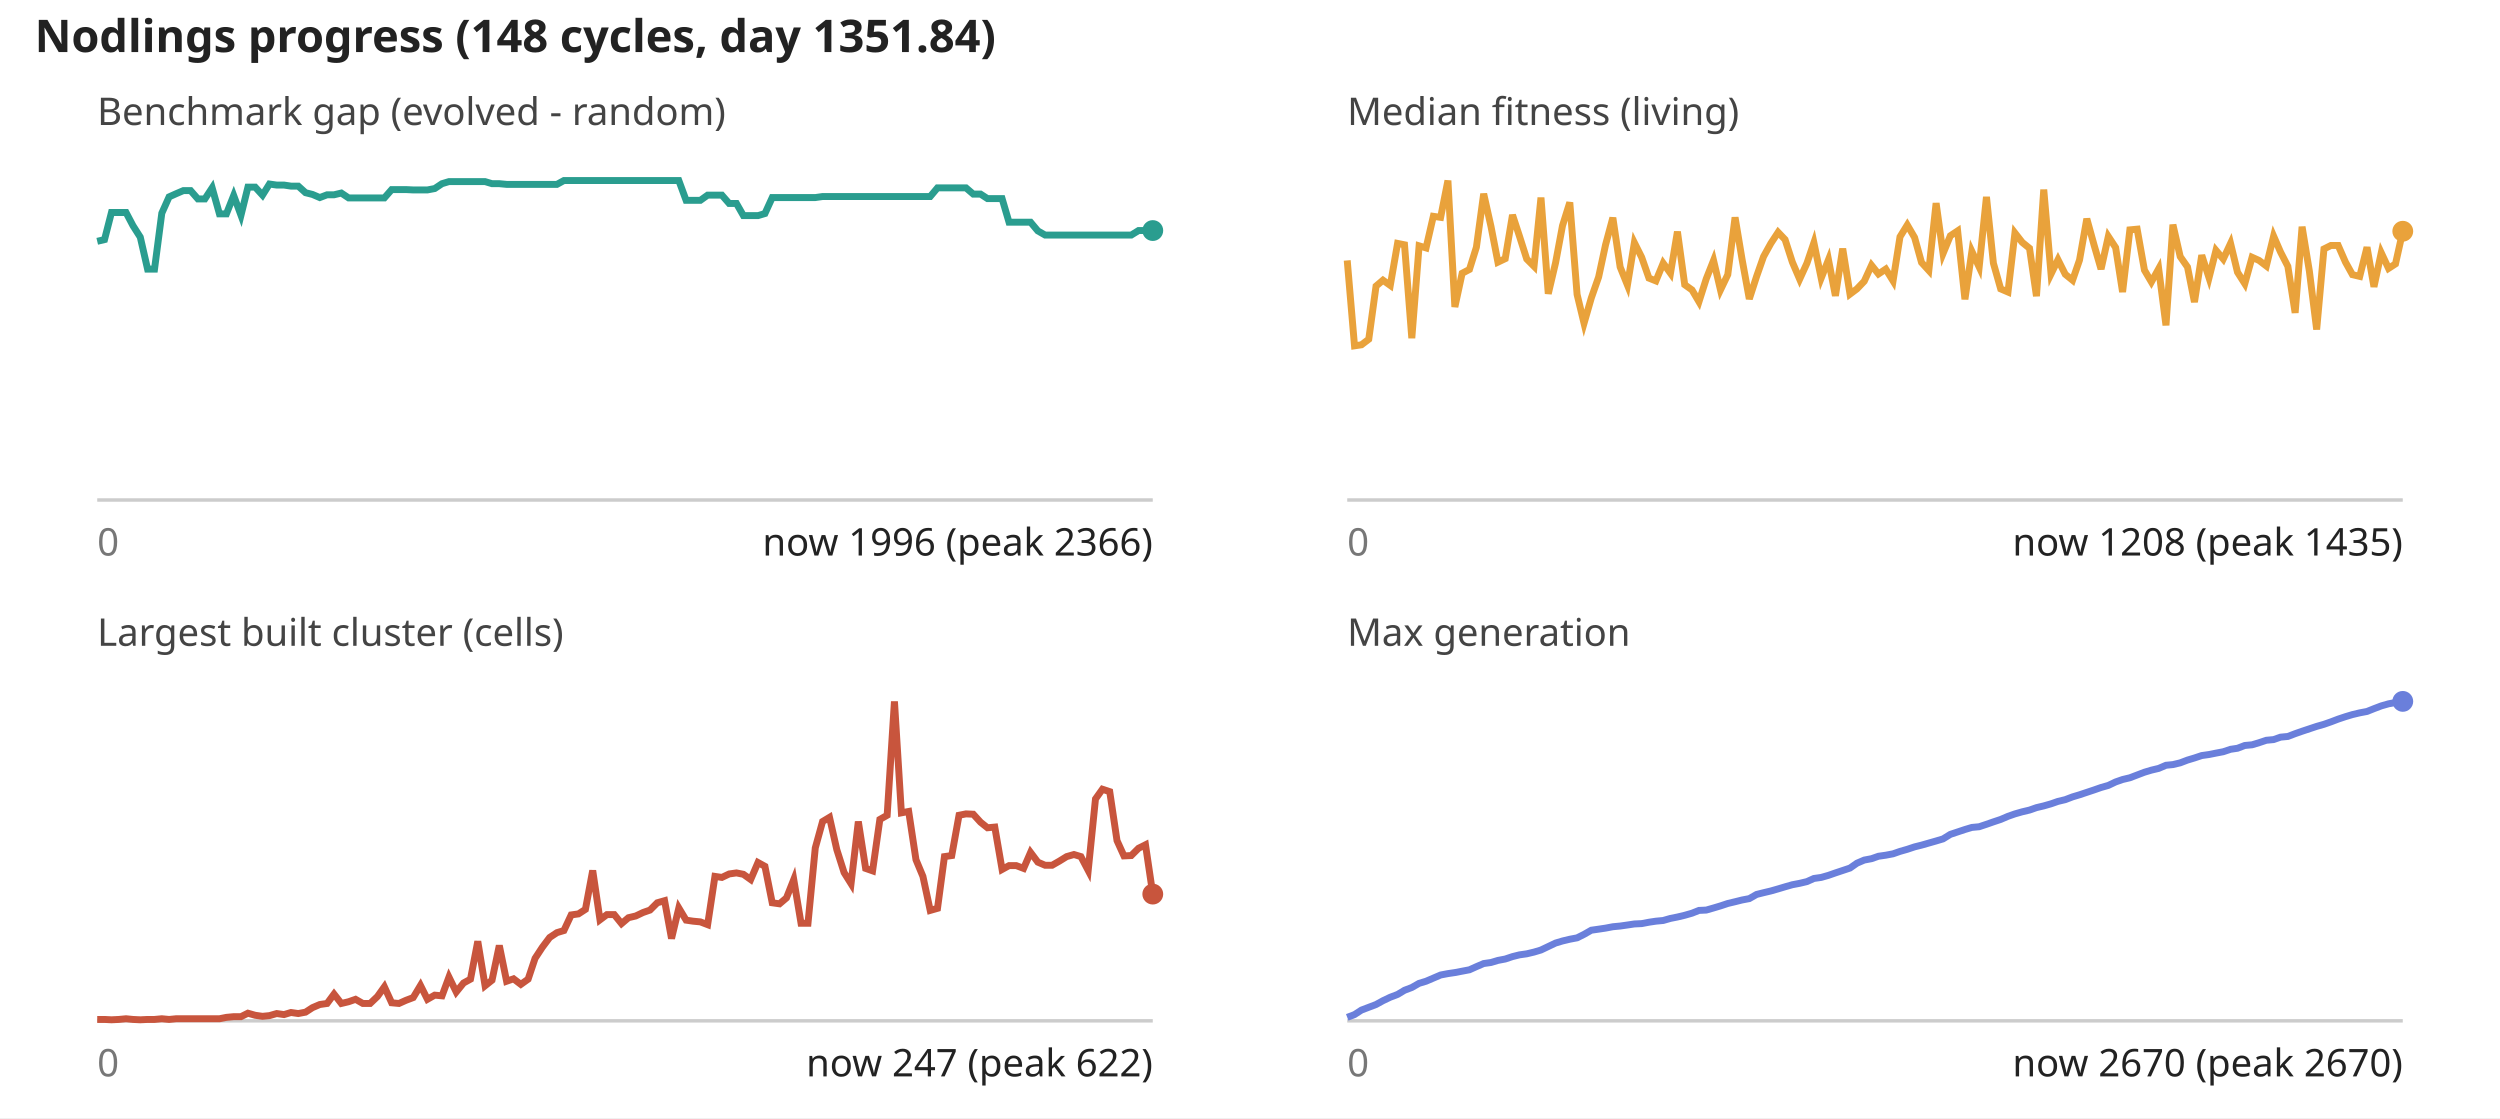
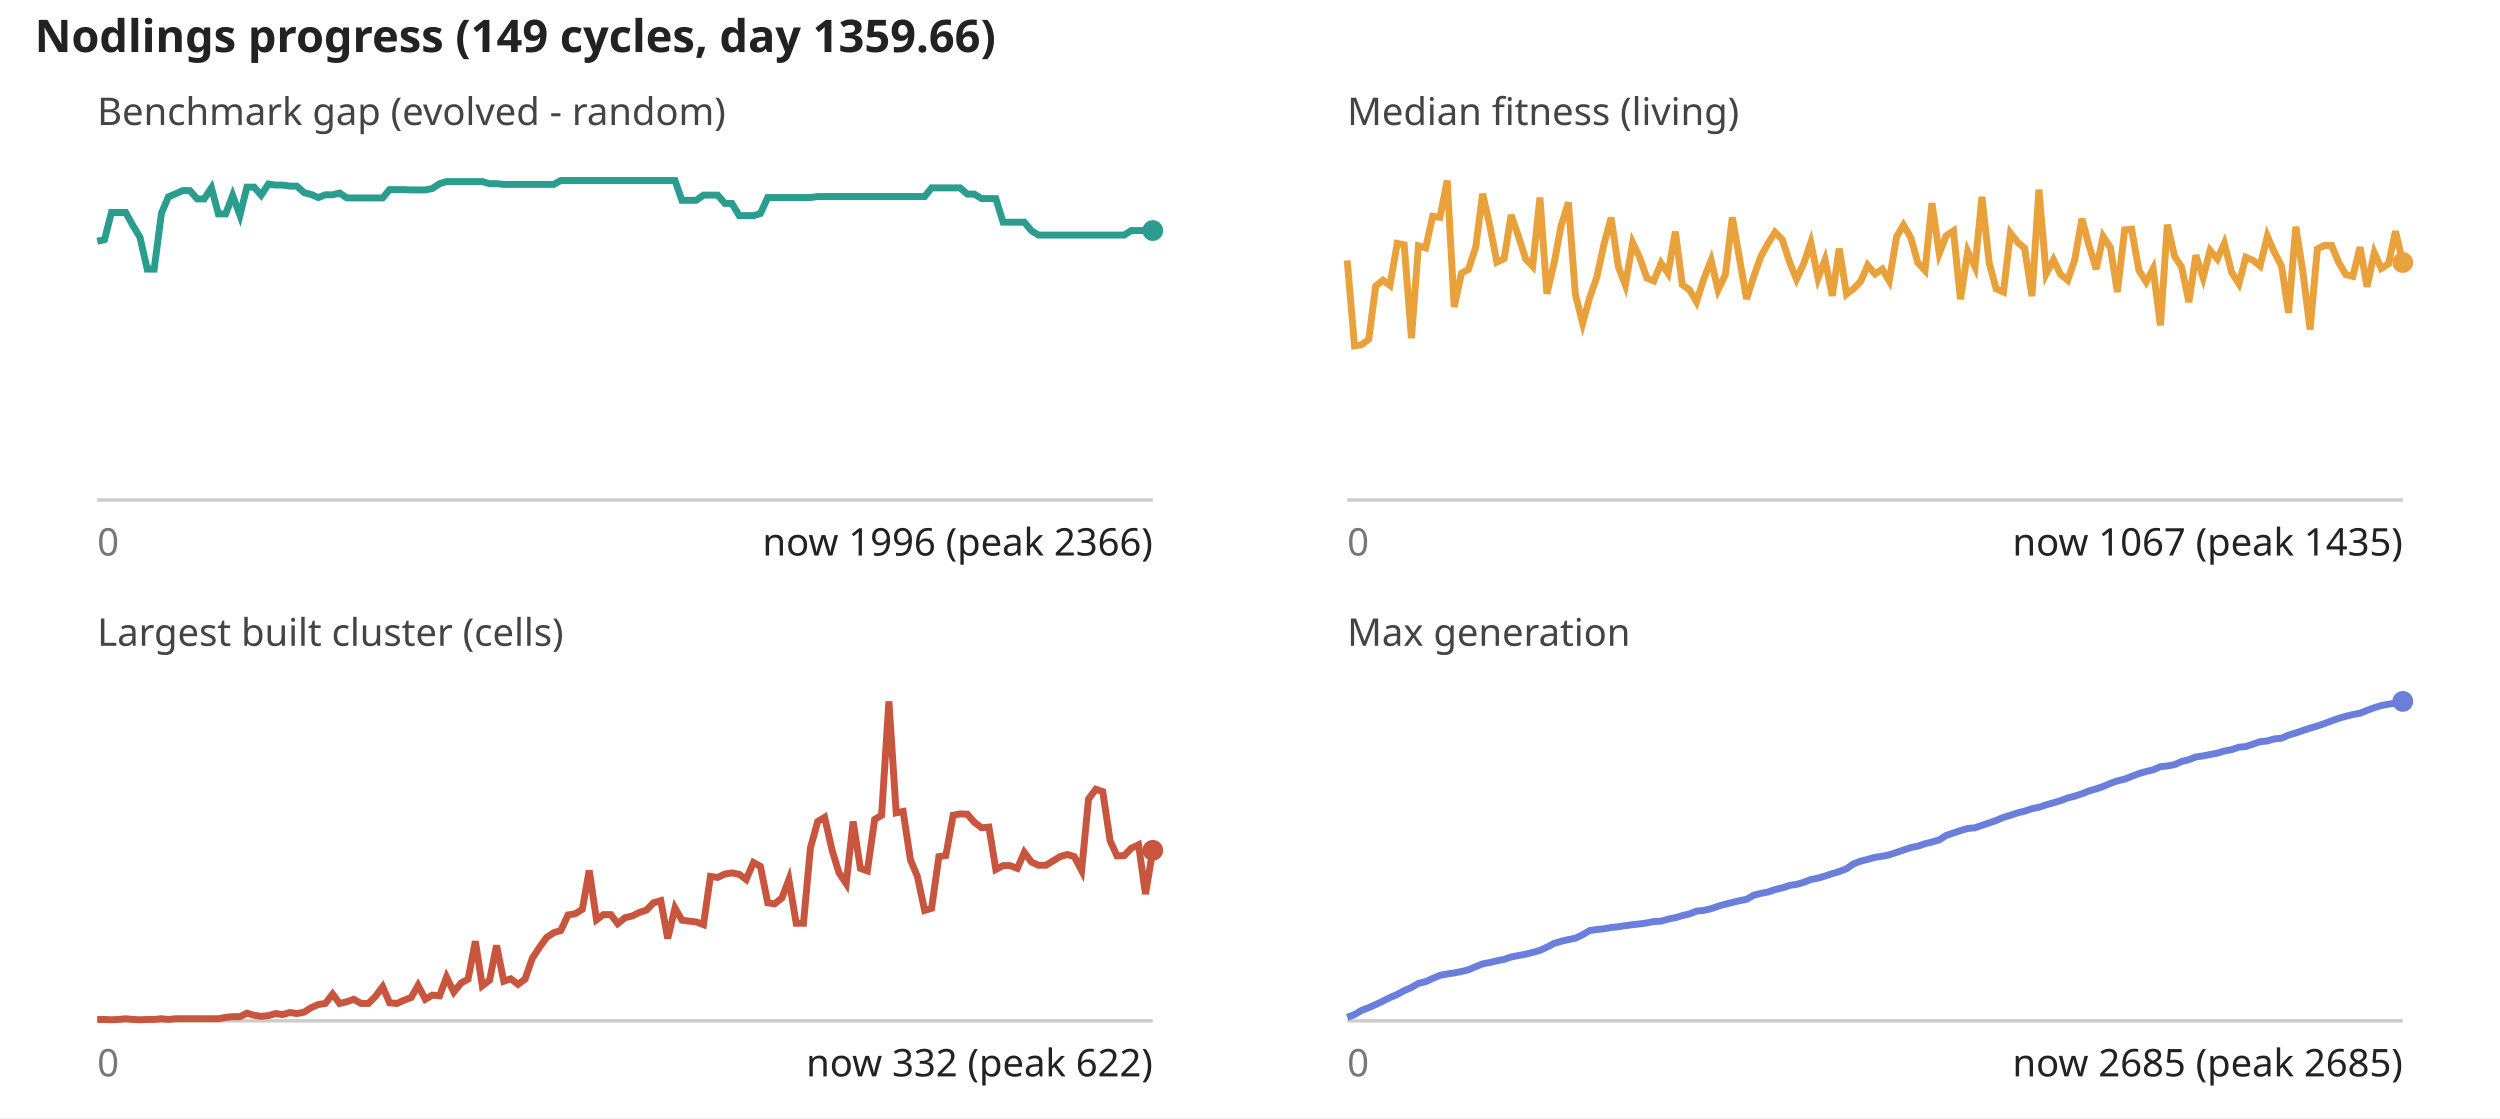
<svg xmlns="http://www.w3.org/2000/svg" viewBox="0 0 720 322" font-family="sans-serif" font-size="11">
  <rect width="100%" height="100%" fill="#fff" />
-   <text x="10" y="15" font-size="13" font-weight="bold" fill="#222">Nodlings progress (148 cycles, day 1351.84)</text>
+   <text x="10" y="15" font-size="13" font-weight="bold" fill="#222">Nodlings progress (149 cycles, day 1359.66)</text>
  <text x="28" y="36" fill="#444">Benchmark gap (evolved - random)</text>
  <line x1="28" y1="144" x2="332" y2="144" stroke="#ccc" />
-   <polyline fill="none" stroke="#2a9d8f" stroke-width="2" points="28.0,69.5 30.1,69.0 32.1,61.2 34.2,61.2 36.3,61.2 38.3,65.0 40.4,68.3 42.5,77.5 44.5,77.5 46.6,61.4 48.7,56.7 50.7,55.8 52.8,54.9 54.9,54.9 57.0,57.3 59.0,57.3 61.1,54.1 63.2,61.6 65.2,61.6 67.3,56.3 69.4,62.0 71.4,53.9 73.5,53.9 75.6,56.2 77.6,53.0 79.7,53.3 81.8,53.3 83.8,53.6 85.9,53.6 88.0,55.5 90.0,56.0 92.1,56.9 94.2,56.1 96.2,56.1 98.3,55.6 100.4,57.0 102.4,57.0 104.5,57.0 106.6,57.0 108.7,57.0 110.7,57.0 112.8,54.6 114.9,54.6 116.9,54.6 119.0,54.7 121.1,54.7 123.1,54.7 125.2,54.3 127.3,52.9 129.3,52.3 131.4,52.3 133.5,52.3 135.5,52.3 137.6,52.3 139.7,52.3 141.7,52.9 143.8,52.9 145.9,53.1 147.9,53.1 150.0,53.1 152.1,53.1 154.1,53.1 156.2,53.1 158.3,53.1 160.4,53.1 162.4,52.0 164.5,52.0 166.6,52.0 168.6,52.0 170.7,52.0 172.8,52.0 174.8,52.0 176.9,52.0 179.0,52.0 181.0,52.0 183.1,52.0 185.2,52.0 187.2,52.0 189.3,52.0 191.4,52.0 193.4,52.0 195.5,52.0 197.6,57.7 199.6,57.7 201.7,57.7 203.8,56.2 205.9,56.2 207.9,56.2 210.0,58.6 212.1,58.6 214.1,62.1 216.2,62.1 218.3,62.1 220.3,61.5 222.4,56.9 224.5,56.9 226.5,56.9 228.6,56.9 230.7,56.9 232.7,56.9 234.8,56.9 236.9,56.6 238.9,56.6 241.0,56.6 243.1,56.6 245.1,56.6 247.2,56.6 249.3,56.6 251.3,56.6 253.4,56.6 255.5,56.6 257.6,56.6 259.6,56.6 261.7,56.6 263.8,56.6 265.8,56.6 267.9,56.6 270.0,54.1 272.0,54.1 274.1,54.1 276.2,54.1 278.2,54.1 280.3,55.9 282.4,55.9 284.4,57.2 286.5,57.2 288.6,57.2 290.6,64.0 292.7,64.0 294.8,64.0 296.8,64.0 298.9,66.5 301.0,67.7 303.0,67.7 305.1,67.7 307.2,67.7 309.3,67.7 311.3,67.7 313.4,67.7 315.5,67.7 317.5,67.7 319.6,67.7 321.7,67.7 323.7,67.7 325.8,67.7 327.9,66.4 329.9,66.4 332.0,66.4" />
+   <polyline fill="none" stroke="#2a9d8f" stroke-width="2" points="28.0,69.5 30.1,69.0 32.1,61.2 34.2,61.2 36.2,61.2 38.3,65.0 40.3,68.3 42.4,77.5 44.4,77.5 46.5,61.4 48.5,56.7 50.6,55.8 52.6,54.9 54.7,54.9 56.8,57.3 58.8,57.3 60.9,54.1 62.9,61.6 65.0,61.6 67.0,56.3 69.1,62.0 71.1,53.9 73.2,53.9 75.2,56.2 77.3,53.0 79.4,53.3 81.4,53.3 83.5,53.6 85.5,53.6 87.6,55.5 89.6,56.0 91.7,56.9 93.7,56.1 95.8,56.1 97.8,55.6 99.9,57.0 101.9,57.0 104.0,57.0 106.1,57.0 108.1,57.0 110.2,57.0 112.2,54.6 114.3,54.6 116.3,54.6 118.4,54.7 120.4,54.7 122.5,54.7 124.5,54.3 126.6,52.9 128.6,52.3 130.7,52.3 132.8,52.3 134.8,52.3 136.9,52.3 138.9,52.3 141.0,52.9 143.0,52.9 145.1,53.1 147.1,53.1 149.2,53.1 151.2,53.1 153.3,53.1 155.4,53.1 157.4,53.1 159.5,53.1 161.5,52.0 163.6,52.0 165.6,52.0 167.7,52.0 169.7,52.0 171.8,52.0 173.8,52.0 175.9,52.0 177.9,52.0 180.0,52.0 182.1,52.0 184.1,52.0 186.2,52.0 188.2,52.0 190.3,52.0 192.3,52.0 194.4,52.0 196.4,57.7 198.5,57.7 200.5,57.7 202.6,56.2 204.6,56.2 206.7,56.2 208.8,58.6 210.8,58.6 212.9,62.1 214.9,62.1 217.0,62.1 219.0,61.5 221.1,56.9 223.1,56.9 225.2,56.9 227.2,56.9 229.3,56.9 231.4,56.9 233.4,56.9 235.5,56.6 237.5,56.6 239.6,56.6 241.6,56.6 243.7,56.6 245.7,56.6 247.8,56.6 249.8,56.6 251.9,56.6 253.9,56.6 256.0,56.6 258.1,56.6 260.1,56.6 262.2,56.6 264.2,56.6 266.3,56.6 268.3,54.1 270.4,54.1 272.4,54.1 274.5,54.1 276.5,54.1 278.6,55.9 280.6,55.9 282.7,57.2 284.8,57.2 286.8,57.2 288.9,64.0 290.9,64.0 293.0,64.0 295.0,64.0 297.1,66.5 299.1,67.7 301.2,67.7 303.2,67.7 305.3,67.7 307.4,67.7 309.4,67.7 311.5,67.7 313.5,67.7 315.6,67.7 317.6,67.7 319.7,67.7 321.7,67.7 323.8,67.7 325.8,66.4 327.9,66.4 329.9,66.4 332.0,66.4" />
  <circle cx="332.0" cy="66.4" r="3" fill="#2a9d8f" />
  <text x="28" y="160" fill="#777">0</text>
  <text x="332" y="160" text-anchor="end" fill="#222">now 1996 (peak 2366)</text>
  <text x="388" y="36" fill="#444">Median fitness (living)</text>
  <line x1="388" y1="144" x2="692" y2="144" stroke="#ccc" />
-   <polyline fill="none" stroke="#e9a23b" stroke-width="2" points="388.0,75.0 390.1,99.6 392.1,99.3 394.2,97.7 396.3,82.4 398.3,80.7 400.4,82.2 402.5,70.1 404.5,70.5 406.6,97.4 408.7,70.8 410.7,71.4 412.8,62.3 414.9,62.6 417.0,52.0 419.0,88.4 421.1,78.7 423.2,77.6 425.2,71.2 427.3,55.8 429.4,65.2 431.4,75.5 433.5,74.5 435.6,61.9 437.6,68.0 439.7,74.6 441.8,76.7 443.8,56.9 445.9,84.6 448.0,75.7 450.0,65.0 452.1,58.3 454.2,84.8 456.2,93.1 458.3,85.8 460.4,79.8 462.4,70.5 464.5,62.7 466.6,76.9 468.7,82.1 470.7,69.9 472.8,74.1 474.9,80.1 476.9,80.9 479.0,75.8 481.1,78.7 483.1,66.7 485.2,82.0 487.3,83.5 489.3,86.9 491.4,80.3 493.5,75.0 495.5,83.5 497.6,79.1 499.7,62.6 501.7,74.6 503.8,86.1 505.9,79.6 507.9,73.9 510.0,70.1 512.1,66.9 514.1,69.0 516.2,75.5 518.3,80.4 520.4,75.8 522.4,69.9 524.5,80.1 526.6,74.8 528.6,85.2 530.7,71.6 532.8,84.7 534.8,83.2 536.9,81.0 539.0,76.4 541.0,78.9 543.1,77.5 545.2,80.9 547.2,68.2 549.3,64.8 551.4,68.4 553.4,75.6 555.5,77.9 557.6,58.5 559.6,73.0 561.7,67.9 563.8,66.5 565.9,86.2 567.9,72.4 570.0,76.9 572.1,56.7 574.1,75.8 576.2,83.2 578.3,84.1 580.3,67.1 582.4,69.8 584.5,71.5 586.5,85.3 588.6,54.6 590.7,78.9 592.7,74.8 594.8,79.0 596.9,80.7 598.9,74.9 601.0,63.0 603.1,70.6 605.1,77.5 607.2,68.1 609.3,71.3 611.3,84.1 613.4,66.2 615.5,66.0 617.6,77.8 619.6,81.2 621.7,77.4 623.8,93.7 625.8,64.7 627.9,73.9 630.0,76.9 632.0,87.0 634.1,73.5 636.2,80.0 638.2,72.1 640.3,74.6 642.4,70.1 644.4,78.4 646.5,81.7 648.6,74.1 650.6,75.0 652.7,76.6 654.8,68.0 656.8,72.6 658.9,76.7 661.0,90.1 663.0,65.3 665.1,78.1 667.2,94.9 669.3,71.7 671.3,70.7 673.4,70.7 675.5,75.5 677.5,79.1 679.6,79.6 681.7,71.2 683.7,82.6 685.8,72.8 687.9,77.3 689.9,76.0 692.0,66.6" />
-   <circle cx="692.0" cy="66.6" r="3" fill="#e9a23b" />
+   <polyline fill="none" stroke="#e9a23b" stroke-width="2" points="388.0,75.0 390.1,99.6 392.1,99.3 394.2,97.7 396.2,82.4 398.3,80.7 400.3,82.2 402.4,70.1 404.4,70.5 406.5,97.4 408.5,70.8 410.6,71.4 412.6,62.3 414.7,62.6 416.8,52.0 418.8,88.4 420.9,78.7 422.9,77.6 425.0,71.2 427.0,55.8 429.1,65.2 431.1,75.5 433.2,74.5 435.2,61.9 437.3,68.0 439.4,74.6 441.4,76.7 443.5,56.9 445.5,84.6 447.6,75.7 449.6,65.0 451.7,58.3 453.7,84.8 455.8,93.1 457.8,85.8 459.9,79.8 461.9,70.5 464.0,62.7 466.1,76.9 468.1,82.1 470.2,69.9 472.2,74.1 474.3,80.1 476.3,80.9 478.4,75.8 480.4,78.7 482.5,66.7 484.5,82.0 486.6,83.5 488.6,86.9 490.7,80.3 492.8,75.0 494.8,83.5 496.9,79.1 498.9,62.6 501.0,74.6 503.0,86.1 505.1,79.6 507.1,73.9 509.2,70.1 511.2,66.9 513.3,69.0 515.4,75.5 517.4,80.4 519.5,75.8 521.5,69.9 523.6,80.1 525.6,74.8 527.7,85.2 529.7,71.6 531.8,84.7 533.8,83.2 535.9,81.0 537.9,76.4 540.0,78.9 542.1,77.5 544.1,80.9 546.2,68.2 548.2,64.8 550.3,68.4 552.3,75.6 554.4,77.9 556.4,58.5 558.5,73.0 560.5,67.9 562.6,66.5 564.6,86.2 566.7,72.4 568.8,76.9 570.8,56.7 572.9,75.8 574.9,83.2 577.0,84.1 579.0,67.1 581.1,69.8 583.1,71.5 585.2,85.3 587.2,54.6 589.3,78.9 591.4,74.8 593.4,79.0 595.5,80.7 597.5,74.9 599.6,63.0 601.6,70.6 603.7,77.5 605.7,68.1 607.8,71.3 609.8,84.1 611.9,66.2 613.9,66.0 616.0,77.8 618.1,81.2 620.1,77.4 622.2,93.7 624.2,64.7 626.3,73.9 628.3,76.9 630.4,87.0 632.4,73.5 634.5,80.0 636.5,72.1 638.6,74.6 640.6,70.1 642.7,78.4 644.8,81.7 646.8,74.1 648.9,75.0 650.9,76.6 653.0,68.0 655.0,72.6 657.1,76.7 659.1,90.1 661.2,65.3 663.2,78.1 665.3,94.9 667.4,71.7 669.4,70.7 671.5,70.7 673.5,75.5 675.6,79.1 677.6,79.6 679.7,71.2 681.7,82.6 683.8,72.8 685.8,77.3 687.9,76.0 689.9,66.6 692.0,75.6" />
+   <circle cx="692.0" cy="75.6" r="3" fill="#e9a23b" />
  <text x="388" y="160" fill="#777">0</text>
-   <text x="692" y="160" text-anchor="end" fill="#222">now 1208 (peak 1435)</text>
+   <text x="692" y="160" text-anchor="end" fill="#222">now 1067 (peak 1435)</text>
  <text x="28" y="186" fill="#444">Largest built cluster (cells)</text>
  <line x1="28" y1="294" x2="332" y2="294" stroke="#ccc" />
-   <polyline fill="none" stroke="#c8553d" stroke-width="2" points="28.0,293.6 30.1,293.6 32.1,293.7 34.2,293.6 36.3,293.4 38.3,293.6 40.4,293.7 42.5,293.6 44.5,293.6 46.6,293.4 48.7,293.6 50.7,293.4 52.8,293.4 54.9,293.4 57.0,293.4 59.0,293.4 61.1,293.4 63.2,293.4 65.2,293.0 67.3,292.8 69.4,292.8 71.4,291.8 73.5,292.4 75.6,292.7 77.6,292.5 79.7,291.9 81.8,292.2 83.8,291.6 85.9,291.9 88.0,291.5 90.0,290.2 92.1,289.3 94.2,289.0 96.2,286.3 98.3,289.0 100.4,288.5 102.4,287.8 104.5,289.0 106.6,289.0 108.7,287.0 110.7,284.2 112.8,288.8 114.9,289.0 116.9,288.1 119.0,287.3 121.1,283.8 123.1,287.8 125.2,286.6 127.3,286.8 129.3,281.4 131.4,285.7 133.5,283.1 135.5,282.0 137.6,271.1 139.7,283.9 141.7,282.3 143.8,272.3 145.9,282.6 147.9,281.9 150.0,283.5 152.1,282.0 154.1,276.0 156.2,272.8 158.3,270.0 160.4,268.6 162.4,268.0 164.5,263.5 166.6,263.2 168.6,261.9 170.7,250.7 172.8,264.9 174.8,263.4 176.9,263.4 179.0,266.0 181.0,264.3 183.1,263.8 185.2,262.8 187.2,262.1 189.3,260.0 191.4,259.4 193.4,270.3 195.5,261.5 197.6,265.0 199.6,265.3 201.7,265.5 203.8,266.3 205.9,252.4 207.9,252.7 210.0,251.7 212.1,251.4 214.1,251.8 216.2,253.3 218.3,248.4 220.3,249.5 222.4,260.0 224.5,260.3 226.5,258.6 228.6,253.3 230.7,265.9 232.7,265.9 234.8,244.2 236.9,236.6 238.9,235.4 241.0,244.7 243.1,251.3 245.1,254.5 247.2,236.6 249.3,250.1 251.3,250.8 253.4,236.0 255.5,234.8 257.6,202.0 259.6,234.1 261.7,233.7 263.8,247.6 265.8,252.4 267.9,262.2 270.0,261.6 272.0,246.7 274.1,246.4 276.2,234.8 278.2,234.4 280.3,234.5 282.4,236.8 284.4,238.4 286.5,238.2 288.6,250.4 290.6,249.3 292.7,249.3 294.8,250.1 296.8,245.5 298.9,248.3 301.0,249.2 303.0,249.2 305.1,248.0 307.2,246.7 309.3,246.1 311.3,246.7 313.4,250.7 315.5,230.1 317.5,227.3 319.6,228.0 321.7,242.1 323.7,246.5 325.8,246.4 327.9,244.3 329.9,243.3 332.0,257.5" />
-   <circle cx="332.0" cy="257.5" r="3" fill="#c8553d" />
+   <polyline fill="none" stroke="#c8553d" stroke-width="2" points="28.0,293.6 30.1,293.6 32.1,293.7 34.2,293.6 36.2,293.4 38.3,293.6 40.3,293.7 42.4,293.6 44.4,293.6 46.5,293.4 48.5,293.6 50.6,293.4 52.6,293.4 54.7,293.4 56.8,293.4 58.8,293.4 60.9,293.4 62.9,293.4 65.0,293.0 67.0,292.8 69.1,292.8 71.1,291.8 73.2,292.4 75.2,292.7 77.3,292.5 79.4,291.9 81.4,292.2 83.5,291.6 85.5,291.9 87.6,291.5 89.6,290.2 91.7,289.3 93.7,289.0 95.8,286.3 97.8,289.0 99.9,288.5 101.9,287.8 104.0,289.0 106.1,289.0 108.1,287.0 110.2,284.2 112.2,288.8 114.3,289.0 116.3,288.1 118.4,287.3 120.4,283.8 122.5,287.8 124.5,286.6 126.6,286.8 128.6,281.4 130.7,285.7 132.8,283.1 134.8,282.0 136.9,271.1 138.9,283.9 141.0,282.3 143.0,272.3 145.1,282.6 147.1,281.9 149.2,283.5 151.2,282.0 153.3,276.0 155.4,272.8 157.4,270.0 159.5,268.6 161.5,268.0 163.6,263.5 165.6,263.2 167.7,261.9 169.7,250.7 171.8,264.9 173.8,263.4 175.9,263.4 177.9,266.0 180.0,264.3 182.1,263.8 184.1,262.8 186.2,262.1 188.2,260.0 190.3,259.4 192.3,270.3 194.4,261.5 196.4,265.0 198.5,265.3 200.5,265.5 202.6,266.3 204.6,252.4 206.7,252.7 208.8,251.7 210.8,251.4 212.9,251.8 214.9,253.3 217.0,248.4 219.0,249.5 221.1,260.0 223.1,260.3 225.2,258.6 227.2,253.3 229.3,265.9 231.4,265.9 233.4,244.2 235.5,236.6 237.5,235.4 239.6,244.7 241.6,251.3 243.7,254.5 245.7,236.6 247.8,250.1 249.8,250.8 251.9,236.0 253.9,234.8 256.0,202.0 258.1,234.1 260.1,233.7 262.2,247.6 264.2,252.4 266.3,262.2 268.3,261.6 270.4,246.7 272.4,246.4 274.5,234.8 276.5,234.4 278.6,234.5 280.6,236.8 282.7,238.4 284.8,238.2 286.8,250.4 288.9,249.3 290.9,249.3 293.0,250.1 295.0,245.5 297.1,248.3 299.1,249.2 301.2,249.2 303.2,248.0 305.3,246.7 307.4,246.1 309.4,246.7 311.5,250.7 313.5,230.1 315.6,227.3 317.6,228.0 319.7,242.1 321.7,246.5 323.8,246.4 325.8,244.3 327.9,243.3 329.9,257.5 332.0,244.9" />
+   <circle cx="332.0" cy="244.9" r="3" fill="#c8553d" />
  <text x="28" y="310" fill="#777">0</text>
-   <text x="332" y="310" text-anchor="end" fill="#222">now 247 (peak 622)</text>
+   <text x="332" y="310" text-anchor="end" fill="#222">now 332 (peak 622)</text>
  <text x="388" y="186" fill="#444">Max generation</text>
  <line x1="388" y1="294" x2="692" y2="294" stroke="#ccc" />
-   <polyline fill="none" stroke="#6a7fdb" stroke-width="2" points="388.0,293.0 390.1,292.2 392.1,290.9 394.2,290.1 396.3,289.3 398.3,288.2 400.4,287.2 402.5,286.4 404.5,285.2 406.6,284.4 408.7,283.2 410.7,282.6 412.8,281.7 414.9,280.8 417.0,280.4 419.0,280.1 421.1,279.7 423.2,279.3 425.2,278.4 427.3,277.5 429.4,277.2 431.4,276.6 433.5,276.2 435.6,275.5 437.6,275.0 439.7,274.7 441.8,274.2 443.8,273.6 445.9,272.6 448.0,271.6 450.0,271.0 452.1,270.5 454.2,270.1 456.2,269.1 458.3,267.9 460.4,267.6 462.4,267.3 464.5,266.9 466.6,266.7 468.7,266.4 470.7,266.1 472.8,266.0 474.9,265.6 476.9,265.3 479.0,265.1 481.1,264.5 483.1,264.1 485.2,263.6 487.3,263.0 489.3,262.2 491.4,262.1 493.5,261.5 495.5,260.9 497.6,260.2 499.7,259.7 501.7,259.2 503.8,258.8 505.9,257.6 507.9,257.1 510.0,256.6 512.1,256.0 514.1,255.4 516.2,254.8 518.3,254.4 520.4,253.9 522.4,253.0 524.5,252.7 526.6,252.1 528.6,251.4 530.7,250.7 532.8,250.0 534.8,248.6 536.9,247.7 539.0,247.3 541.0,246.6 543.1,246.3 545.2,245.9 547.2,245.2 549.3,244.6 551.4,243.9 553.4,243.4 555.5,242.8 557.6,242.2 559.6,241.6 561.7,240.3 563.8,239.6 565.9,238.9 567.9,238.3 570.0,238.1 572.1,237.4 574.1,236.7 576.2,236.0 578.3,235.1 580.3,234.4 582.4,233.8 584.5,233.3 586.5,232.6 588.6,232.1 590.7,231.5 592.7,230.8 594.8,230.3 596.9,229.5 598.9,228.9 601.0,228.2 603.1,227.5 605.1,226.8 607.2,226.2 609.3,225.2 611.3,224.5 613.4,224.0 615.5,223.2 617.6,222.4 619.6,221.8 621.7,221.3 623.8,220.4 625.8,220.2 627.9,219.7 630.0,218.9 632.0,218.3 634.1,217.6 636.2,217.3 638.2,216.9 640.3,216.5 642.4,215.8 644.4,215.5 646.5,214.7 648.6,214.5 650.6,213.9 652.7,213.2 654.8,213.0 656.8,212.3 658.9,212.1 661.0,211.3 663.0,210.6 665.1,209.9 667.2,209.2 669.3,208.6 671.3,207.9 673.4,207.1 675.5,206.4 677.5,205.8 679.6,205.3 681.7,204.9 683.7,204.1 685.8,203.3 687.9,202.7 689.9,202.3 692.0,202.0" />
+   <polyline fill="none" stroke="#6a7fdb" stroke-width="2" points="388.0,293.0 390.1,292.2 392.1,291.0 394.2,290.2 396.2,289.3 398.3,288.3 400.3,287.3 402.4,286.4 404.4,285.3 406.5,284.4 408.5,283.2 410.6,282.7 412.6,281.8 414.7,280.9 416.8,280.5 418.8,280.2 420.9,279.8 422.9,279.3 425.0,278.4 427.0,277.6 429.1,277.2 431.1,276.7 433.2,276.3 435.2,275.6 437.3,275.2 439.4,274.8 441.4,274.3 443.5,273.7 445.5,272.8 447.6,271.7 449.6,271.1 451.7,270.6 453.7,270.2 455.8,269.2 457.8,268.0 459.9,267.7 461.9,267.5 464.0,267.1 466.1,266.9 468.1,266.6 470.2,266.3 472.2,266.1 474.3,265.8 476.3,265.4 478.4,265.3 480.4,264.7 482.5,264.3 484.5,263.7 486.6,263.2 488.6,262.4 490.7,262.2 492.8,261.7 494.8,261.0 496.9,260.4 498.9,259.9 501.0,259.4 503.0,259.0 505.1,257.8 507.1,257.3 509.2,256.9 511.2,256.2 513.3,255.7 515.4,255.0 517.4,254.7 519.5,254.1 521.5,253.3 523.6,252.9 525.6,252.3 527.7,251.6 529.7,251.0 531.8,250.2 533.8,248.8 535.9,248.0 537.9,247.5 540.0,246.9 542.1,246.6 544.1,246.2 546.2,245.5 548.2,244.8 550.3,244.1 552.3,243.7 554.4,243.0 556.4,242.5 558.5,241.9 560.5,240.6 562.6,239.9 564.6,239.2 566.7,238.6 568.8,238.4 570.8,237.7 572.9,237.0 574.9,236.3 577.0,235.4 579.0,234.8 581.1,234.1 583.1,233.6 585.2,232.9 587.2,232.5 589.3,231.8 591.4,231.2 593.4,230.6 595.5,229.8 597.5,229.3 599.6,228.6 601.6,227.8 603.7,227.2 605.7,226.5 607.8,225.6 609.8,224.9 611.9,224.4 613.9,223.6 616.0,222.8 618.1,222.2 620.1,221.7 622.2,220.8 624.2,220.6 626.3,220.2 628.3,219.3 630.4,218.8 632.4,218.0 634.5,217.7 636.5,217.3 638.6,216.9 640.6,216.3 642.7,215.9 644.8,215.2 646.8,215.0 648.9,214.3 650.9,213.6 653.0,213.4 655.0,212.8 657.1,212.6 659.1,211.7 661.2,211.1 663.2,210.4 665.3,209.7 667.4,209.1 669.4,208.4 671.5,207.6 673.5,206.9 675.6,206.3 677.6,205.8 679.7,205.4 681.7,204.6 683.8,203.8 685.8,203.2 687.9,202.8 689.9,202.5 692.0,202.0" />
  <circle cx="692.0" cy="202.0" r="3" fill="#6a7fdb" />
  <text x="388" y="310" fill="#777">0</text>
-   <text x="692" y="310" text-anchor="end" fill="#222">now 2670 (peak 2670)</text>
+   <text x="692" y="310" text-anchor="end" fill="#222">now 2685 (peak 2685)</text>
</svg>
